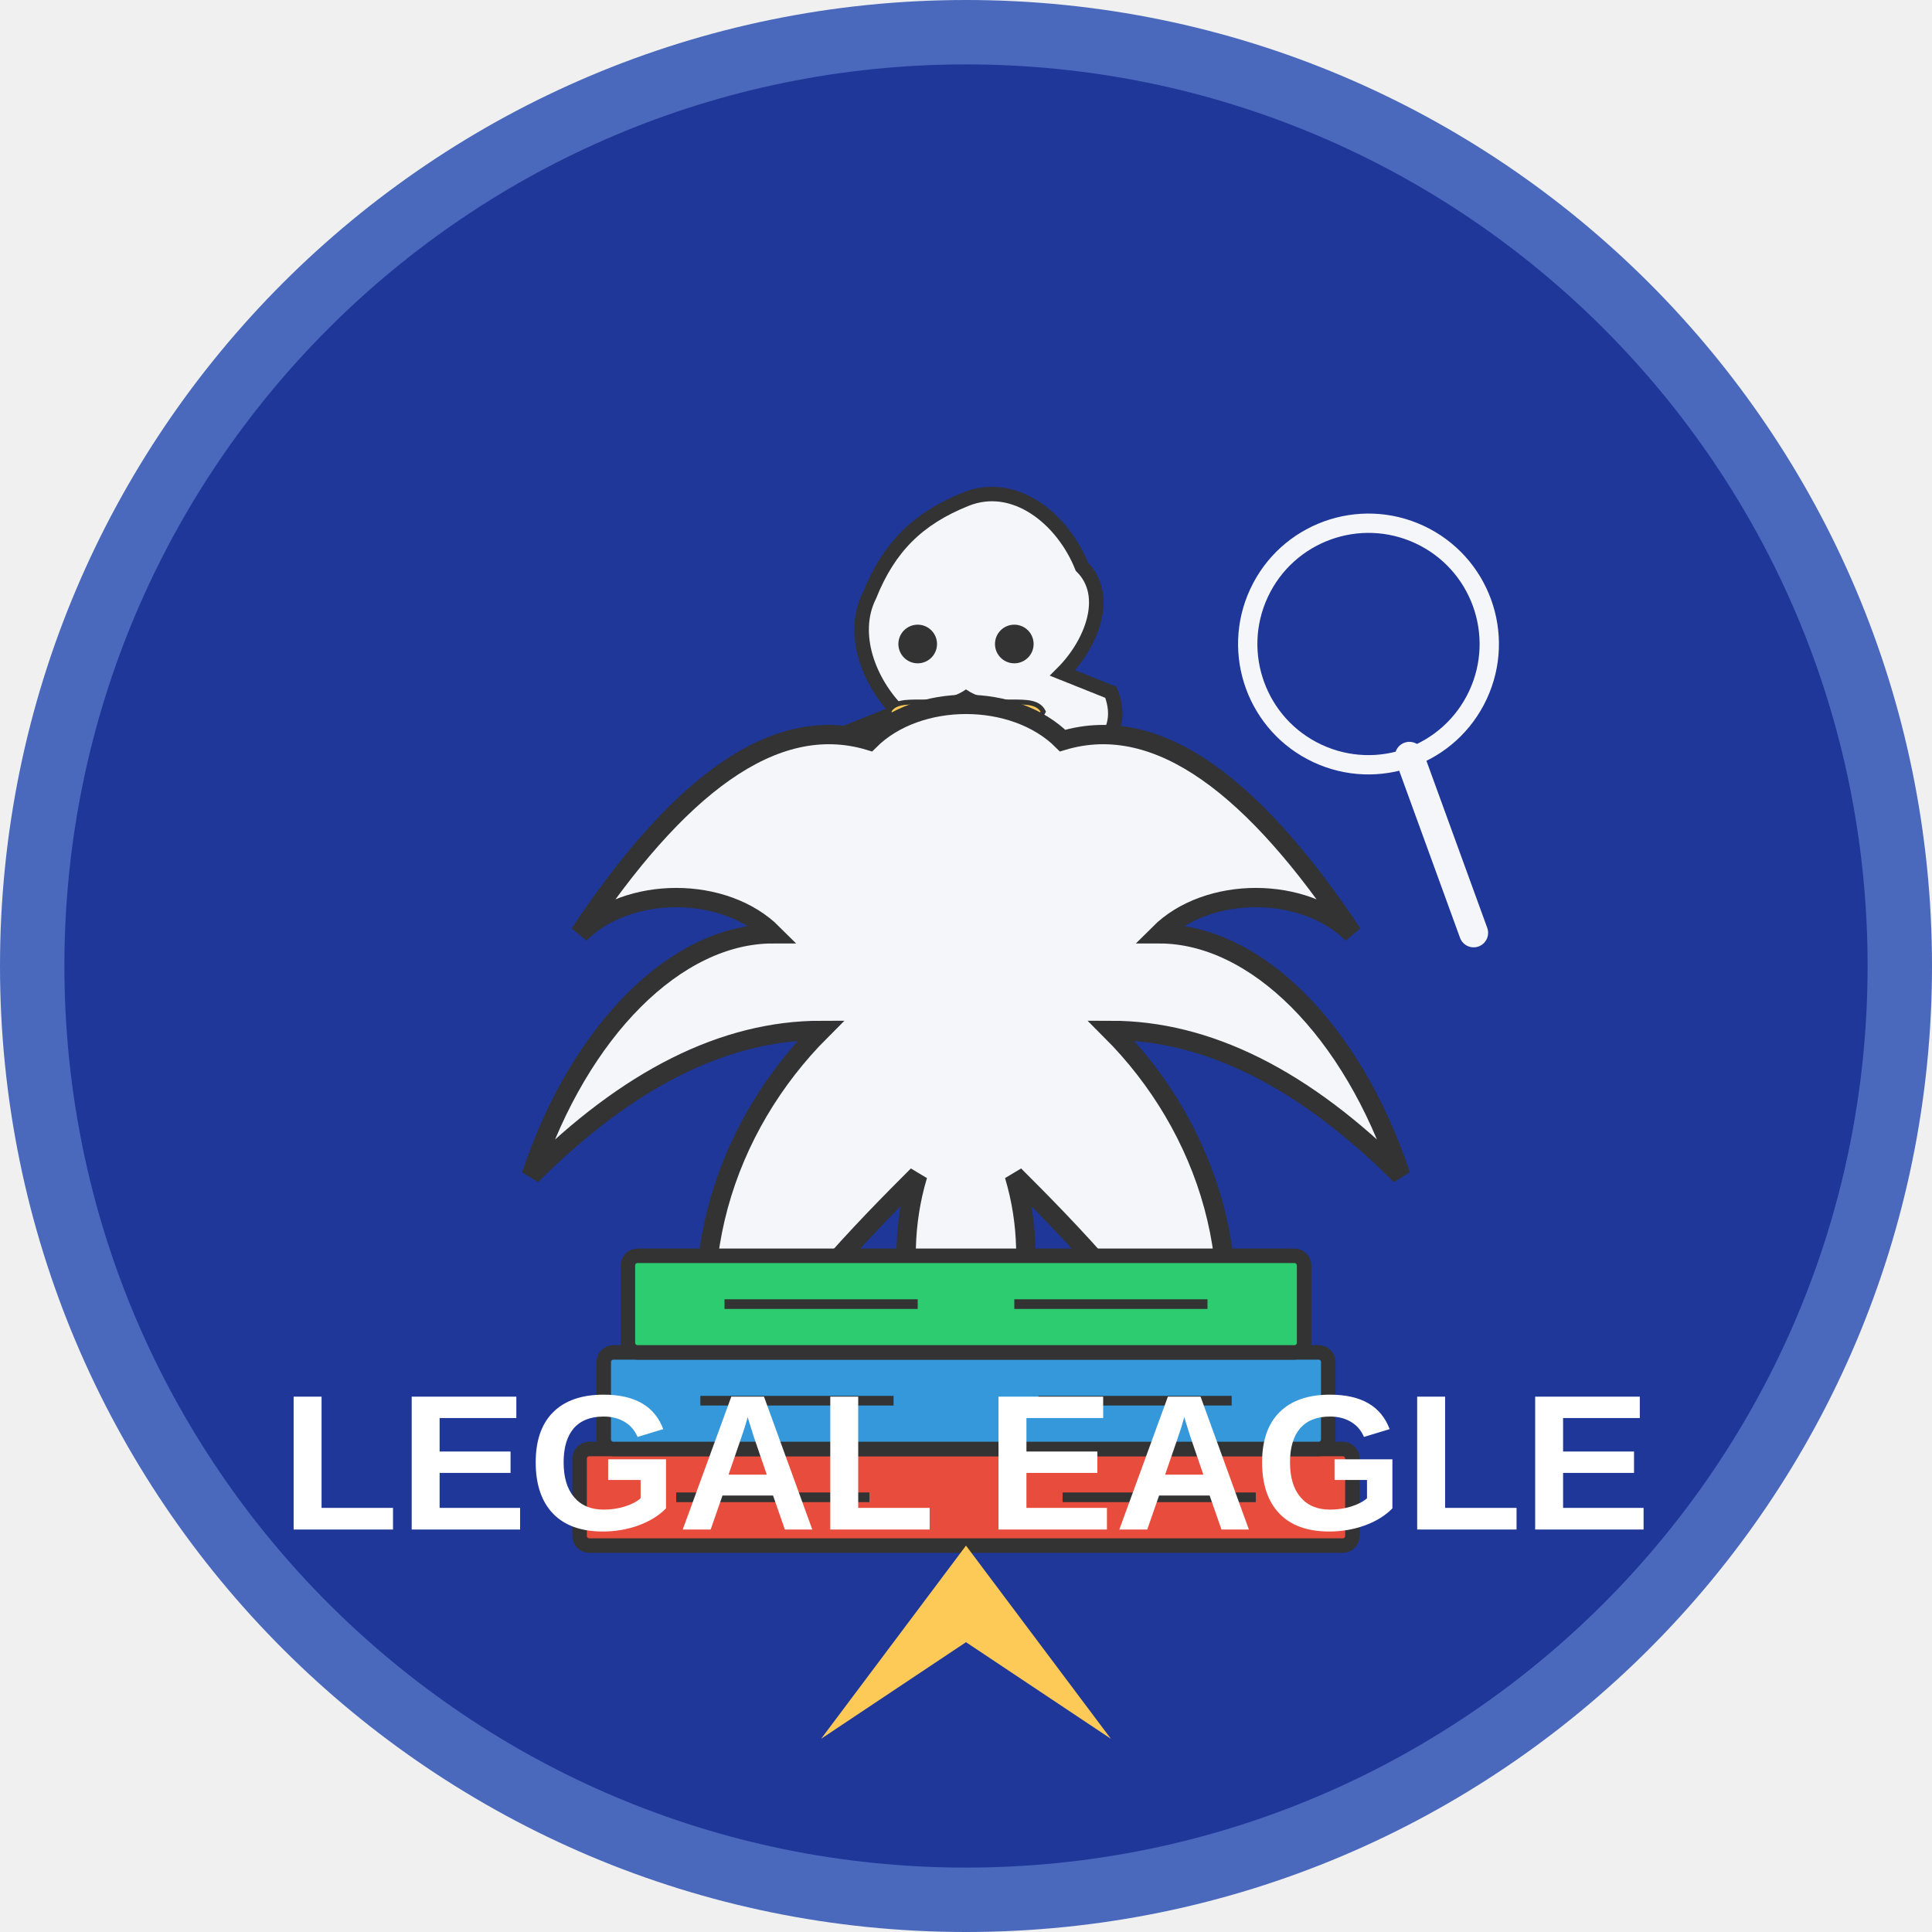
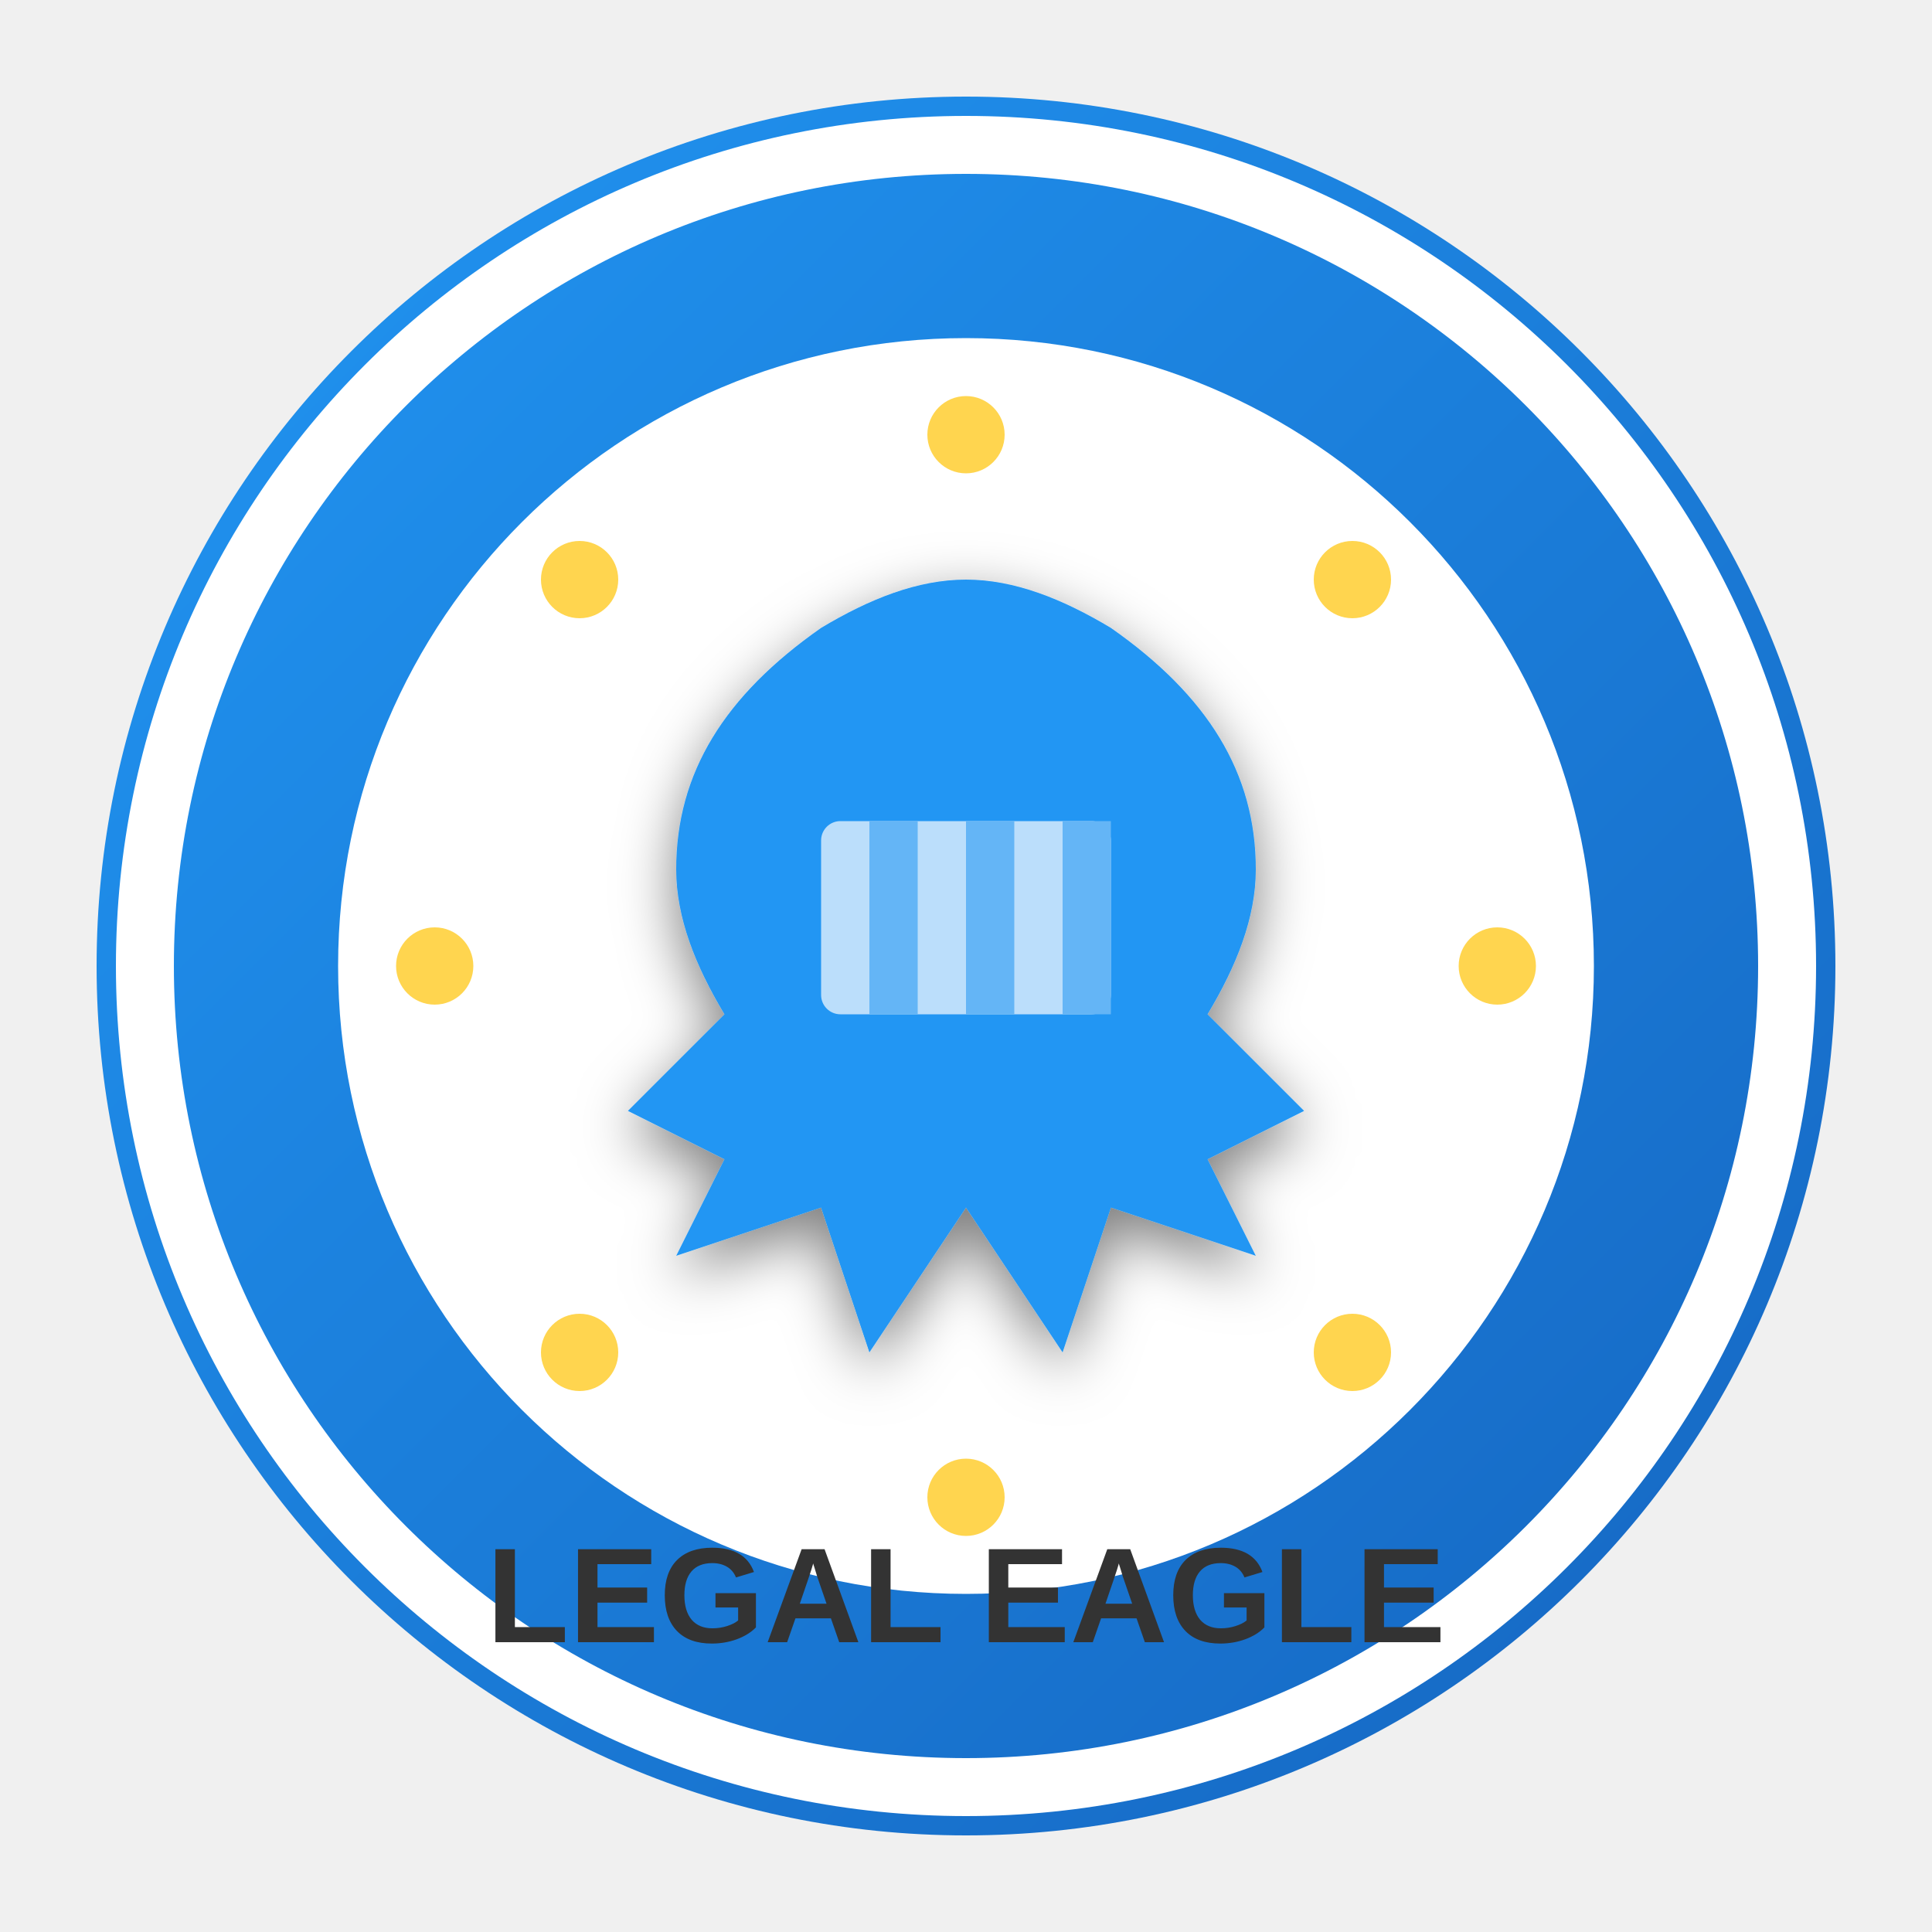
- <svg xmlns="http://www.w3.org/2000/svg" width="120" height="120" viewBox="0 0 120 120">
-   <circle cx="60" cy="60" r="58" fill="#1e3799" stroke="#4a69bd" stroke-width="4" />
-   <g transform="translate(60, 55) scale(0.6)">
-     <path d="M0,-40 C5,-42 10,-38 12,-33 C15,-30 13,-25 10,-22 L15,-20 C17,-15 12,-12 8,-14 C12,-10 8,-5 5,-8               C0,-5 -5,-8 -7,-12 C-10,-10 -13,-12 -12,-16 L-7,-18 C-10,-21 -12,-26 -10,-30 C-8,-35 -5,-38 0,-40 Z" fill="#f5f6fa" stroke="#333" stroke-width="1.5" />
-     <path d="M0,-20 C3,-18 7,-20 8,-18 C6,-14 4,-14 0,-16 C-4,-14 -6,-14 -8,-18 C-7,-20 -3,-18 0,-20 Z" fill="#feca57" stroke="#333" stroke-width="0.5" />
-     <circle cx="5" cy="-25" r="2" fill="#333" />
-     <circle cx="-5" cy="-25" r="2" fill="#333" />
-     <path d="M10,-15 C20,-18 30,-10 40,5 C35,0 25,0 20,5 C30,5 40,15 45,30 C35,20 25,15 15,15 C25,25 30,40 25,55               C20,45 10,35 5,30 C8,40 5,50 0,60 C-5,50 -8,40 -5,30 C-10,35 -20,45 -25,55 C-30,40 -25,25 -15,15               C-25,15 -35,20 -45,30 C-40,15 -30,5 -20,5 C-25,0 -35,0 -40,5 C-30,-10 -20,-18 -10,-15 C-5,-20 5,-20 10,-15 Z" fill="#f5f6fa" stroke="#333" stroke-width="2" />
-   </g>
-   <g transform="translate(60, 90) scale(0.3)">
-     <rect x="-80" y="0" width="160" height="20" rx="2" ry="2" fill="#e74c3c" stroke="#333" stroke-width="3" />
-     <rect x="-75" y="-20" width="150" height="20" rx="2" ry="2" fill="#3498db" stroke="#333" stroke-width="3" />
-     <rect x="-70" y="-40" width="140" height="20" rx="2" ry="2" fill="#2ecc71" stroke="#333" stroke-width="3" />
-     <g stroke="#333" stroke-width="2">
-       <line x1="-60" y1="10" x2="-20" y2="10" />
-       <line x1="20" y1="10" x2="60" y2="10" />
-       <line x1="-55" y1="-10" x2="-15" y2="-10" />
-       <line x1="15" y1="-10" x2="55" y2="-10" />
-       <line x1="-50" y1="-30" x2="-10" y2="-30" />
-       <line x1="10" y1="-30" x2="50" y2="-30" />
+ <svg xmlns="http://www.w3.org/2000/svg" width="200px" height="200px" viewBox="0 0 200 200" version="1.1">
+   <defs>
+     <linearGradient x1="0%" y1="0%" x2="100%" y2="100%" id="eagleGradient">
+       <stop stop-color="#2196F3" offset="0%" />
+       <stop stop-color="#1565C0" offset="100%" />
+     </linearGradient>
+     <filter id="shadow" x="-50%" y="-50%" width="200%" height="200%">
+       <feGaussianBlur in="SourceAlpha" stdDeviation="3" />
+       <feOffset dx="0" dy="2" result="offsetblur" />
+       <feComponentTransfer>
+         <feFuncA type="linear" slope="0.5" />
+       </feComponentTransfer>
+       <feMerge>
+         <feMergeNode />
+         <feMergeNode in="SourceGraphic" />
+       </feMerge>
+     </filter>
+   </defs>
+   <g stroke="none" stroke-width="1" fill="none" fill-rule="evenodd">
+     <circle fill="url(#eagleGradient)" cx="100" cy="100" r="90" />
+     <circle stroke="#FFFFFF" stroke-width="6" cx="100" cy="100" r="85" />
+     <circle fill="#FFFFFF" cx="100" cy="100" r="65" />
+     <path d="M100,60 C95,60 90,62 85,65 C75,72 70,80 70,90 C70,95 72,100 75,105 L65,115 L75,120 L70,130 L85,125 L90,140 L100,125 L110,140 L115,125 L130,130 L125,120 L135,115 L125,105 C128,100 130,95 130,90 C130,80 125,72 115,65 C110,62 105,60 100,60 Z" fill="#2196F3" filter="url(#shadow)" />
+     <rect x="85" y="85" width="30" height="20" rx="2" fill="#BBDEFB" />
+     <rect x="90" y="85" width="5" height="20" fill="#64B5F6" />
+     <rect x="100" y="85" width="5" height="20" fill="#64B5F6" />
+     <rect x="110" y="85" width="5" height="20" fill="#64B5F6" />
+     <g transform="translate(100, 100)" fill="#FFD54F">
+       <circle cx="-40" cy="-40" r="4" />
+       <circle cx="40" cy="-40" r="4" />
+       <circle cx="-40" cy="40" r="4" />
+       <circle cx="40" cy="40" r="4" />
+       <circle cx="0" cy="-55" r="4" />
+       <circle cx="0" cy="55" r="4" />
+       <circle cx="-55" cy="0" r="4" />
+       <circle cx="55" cy="0" r="4" />
    </g>
-   </g>
-   <g transform="translate(85, 40) rotate(25) scale(0.15)">
-     <circle cx="0" cy="0" r="50" fill="none" stroke="#f5f6fa" stroke-width="8" />
-     <line x1="35" y1="35" x2="90" y2="90" stroke="#f5f6fa" stroke-width="12" stroke-linecap="round" />
-   </g>
-   <g transform="translate(60, 105) scale(0.6)">
-     <path d="M0,-15 L15,5 L0,-5 L-15,5 Z" fill="#feca57" />
-   </g>
-   <g text-anchor="middle" font-family="Arial, sans-serif" font-weight="bold">
-     <text x="60" y="95" font-size="12" fill="#ffffff">LEGAL EAGLE</text>
+     <text font-family="Arial, sans-serif" font-size="14" font-weight="bold" fill="#333333" text-anchor="middle" x="100" y="170">
+             LEGAL EAGLE
+         </text>
  </g>
</svg>
